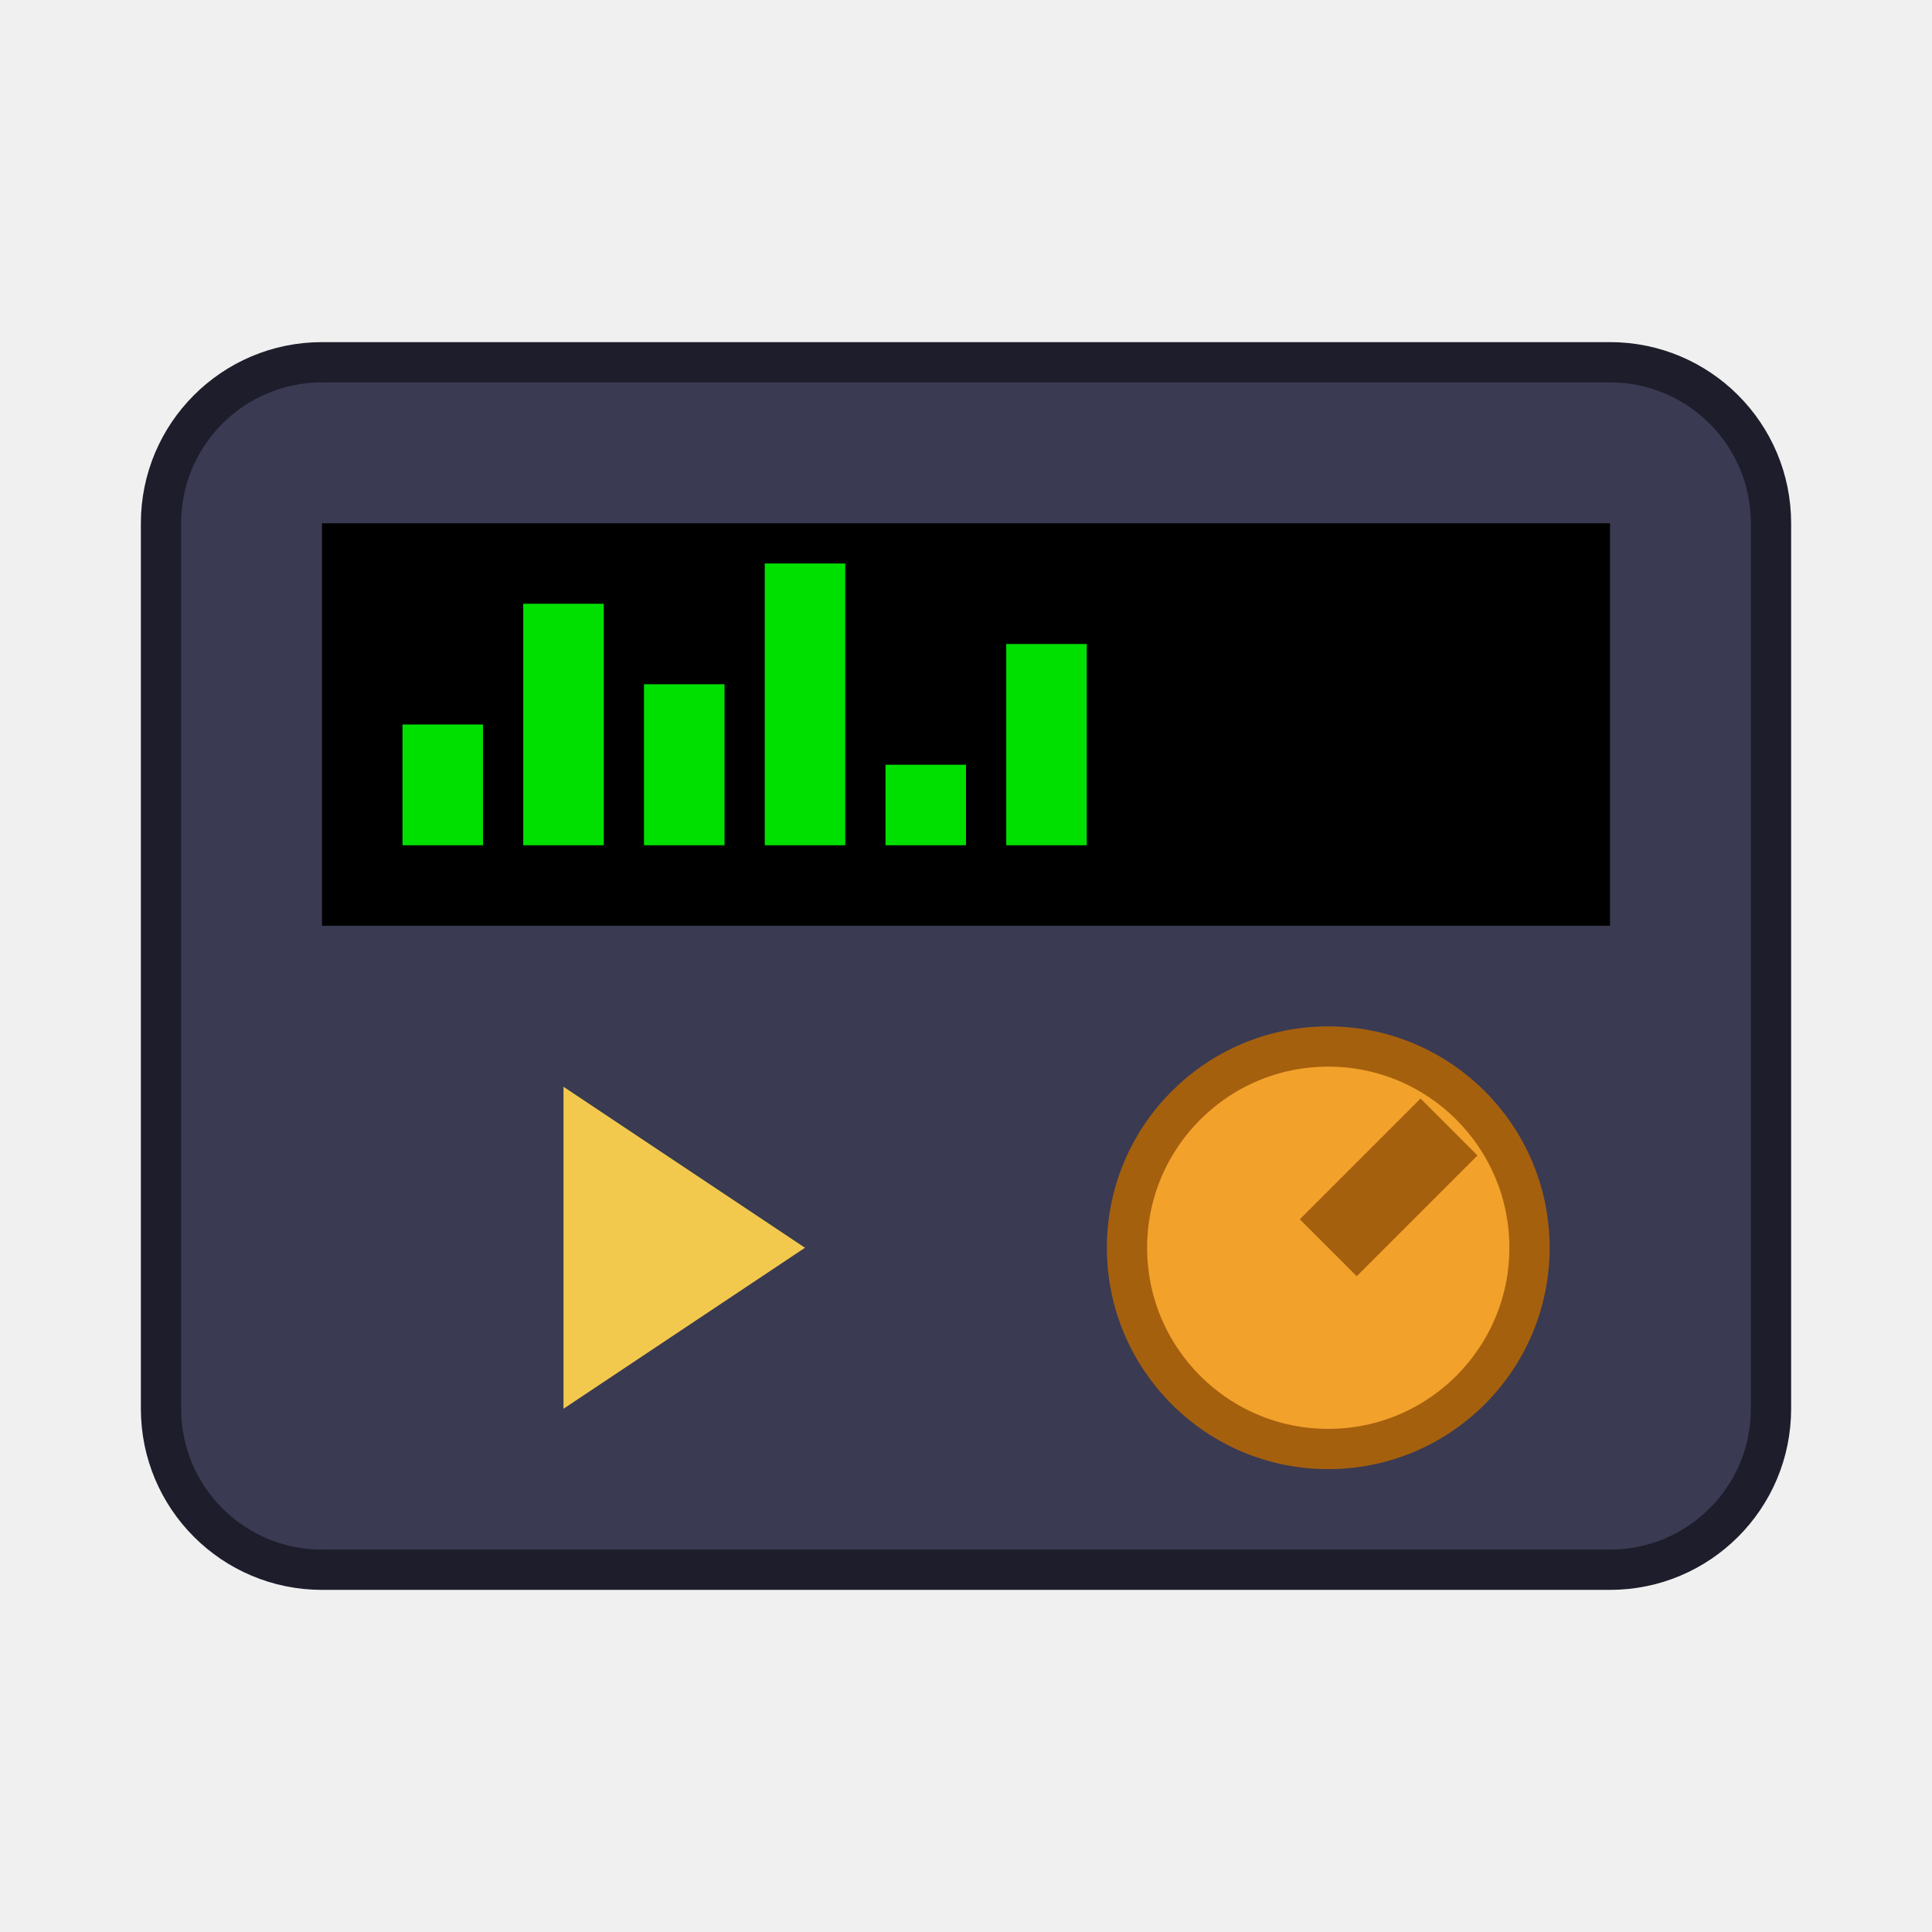
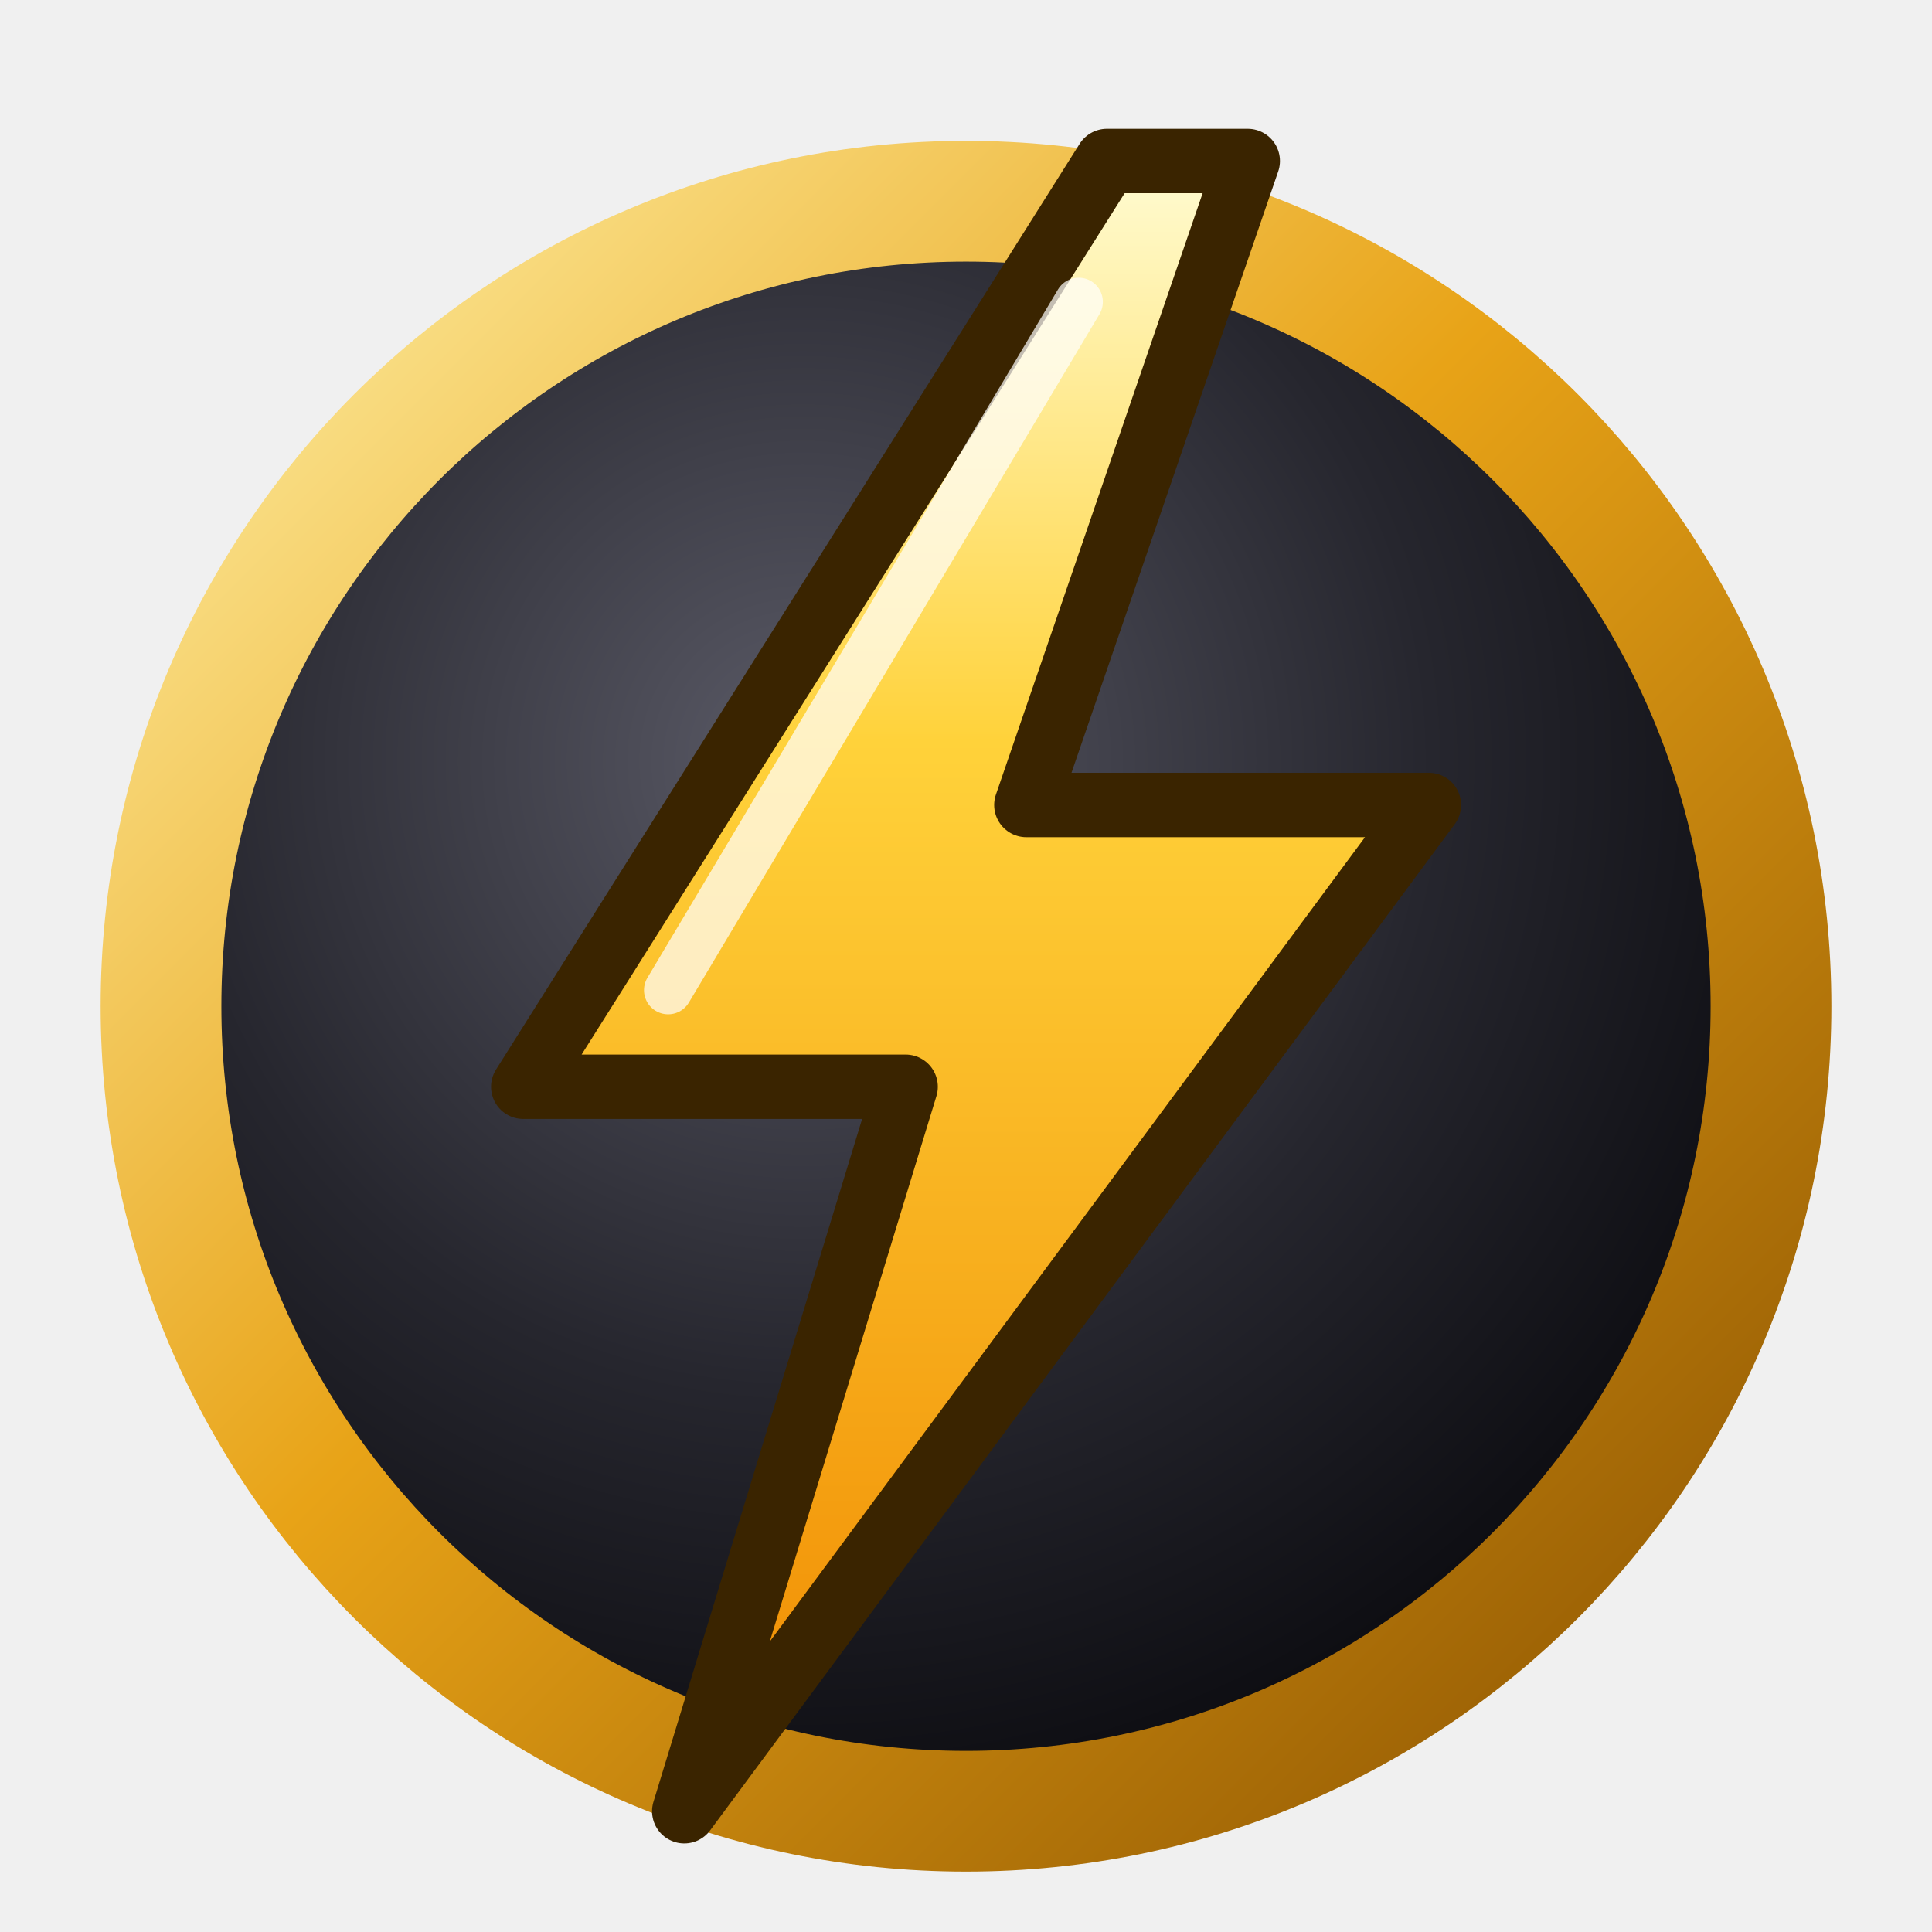
<svg xmlns="http://www.w3.org/2000/svg" width="48" height="48" viewBox="0 0 48 48">
-   <rect x="4" y="9" width="40" height="30" rx="4" fill="#3a3a52" stroke="#1d1d2b" />
-   <rect x="8" y="13" width="32" height="10" fill="#000" />
-   <path d="M11 21v-3M14 21v-6M17 21v-4M20 21v-7M23 21v-2M26 21v-5" stroke="#00e000" stroke-width="2" />
-   <path d="M14 27l6 4-6 4z" fill="#f2c94c" />
-   <circle cx="33" cy="31" r="5" fill="#f2a12b" stroke="#a5600e" />
-   <path d="M33 31l3-3" stroke="#a5600e" stroke-width="2" />
+   <defs>
+     <radialGradient id="disc" cx="40%" cy="35%" r="70%">
+       <stop offset="0" stop-color="#5a5a66" />
+       <stop offset=".55" stop-color="#26262e" />
+       <stop offset="1" stop-color="#08080c" />
+     </radialGradient>
+     <linearGradient id="ring" x1="0" y1="0" x2="1" y2="1">
+       <stop offset="0" stop-color="#fff1a8" />
+       <stop offset=".45" stop-color="#e8a317" />
+       <stop offset="1" stop-color="#8a5200" />
+     </linearGradient>
+     <linearGradient id="bolt" x1="0" y1="0" x2="0" y2="1">
+       <stop offset="0" stop-color="#fffbd0" />
+       <stop offset=".35" stop-color="#ffd23a" />
+       <stop offset="1" stop-color="#f08a00" />
+     </linearGradient>
+   </defs>
+   <circle cx="24" cy="25" r="20" fill="url(#disc)" stroke="url(#ring)" stroke-width="3" />
+   <path d="M27.5 4 13 27h9.5L17 45l18.5-25H25.5L31 4z" fill="url(#bolt)" stroke="#3a2400" stroke-width="1.6" stroke-linejoin="round" />
+   <path d="M26.8 7.5 16.6 24.6" stroke="#fff" stroke-opacity=".7" stroke-width="1.2" stroke-linecap="round" />
</svg>
